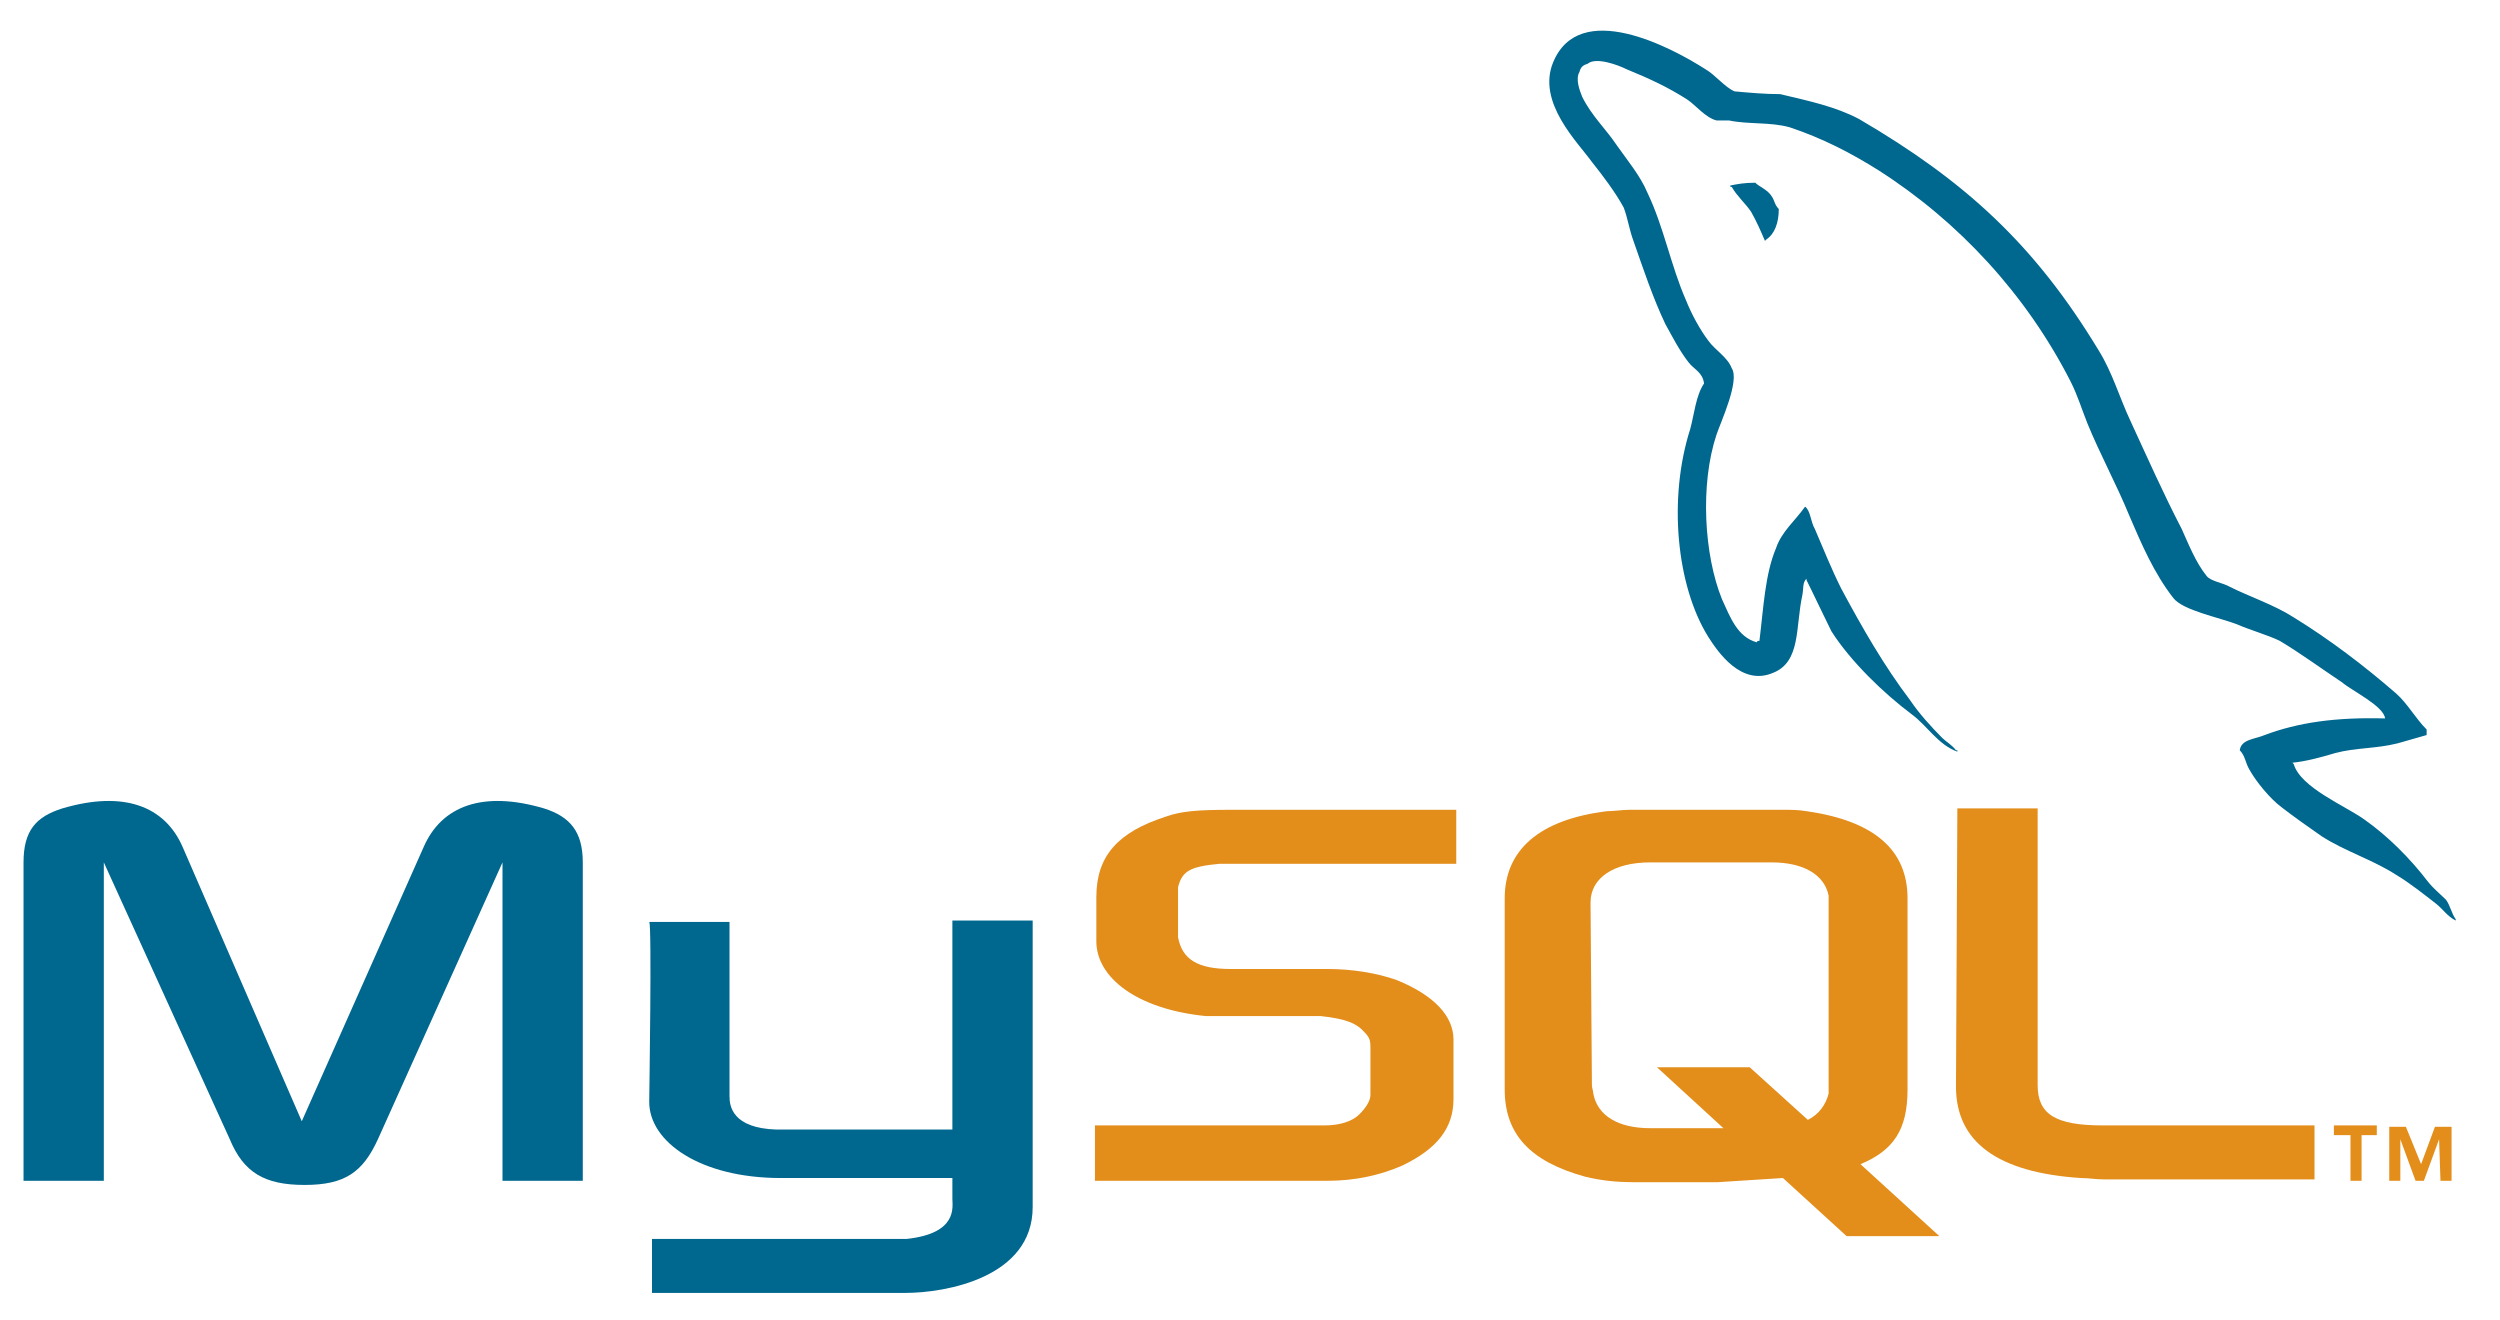
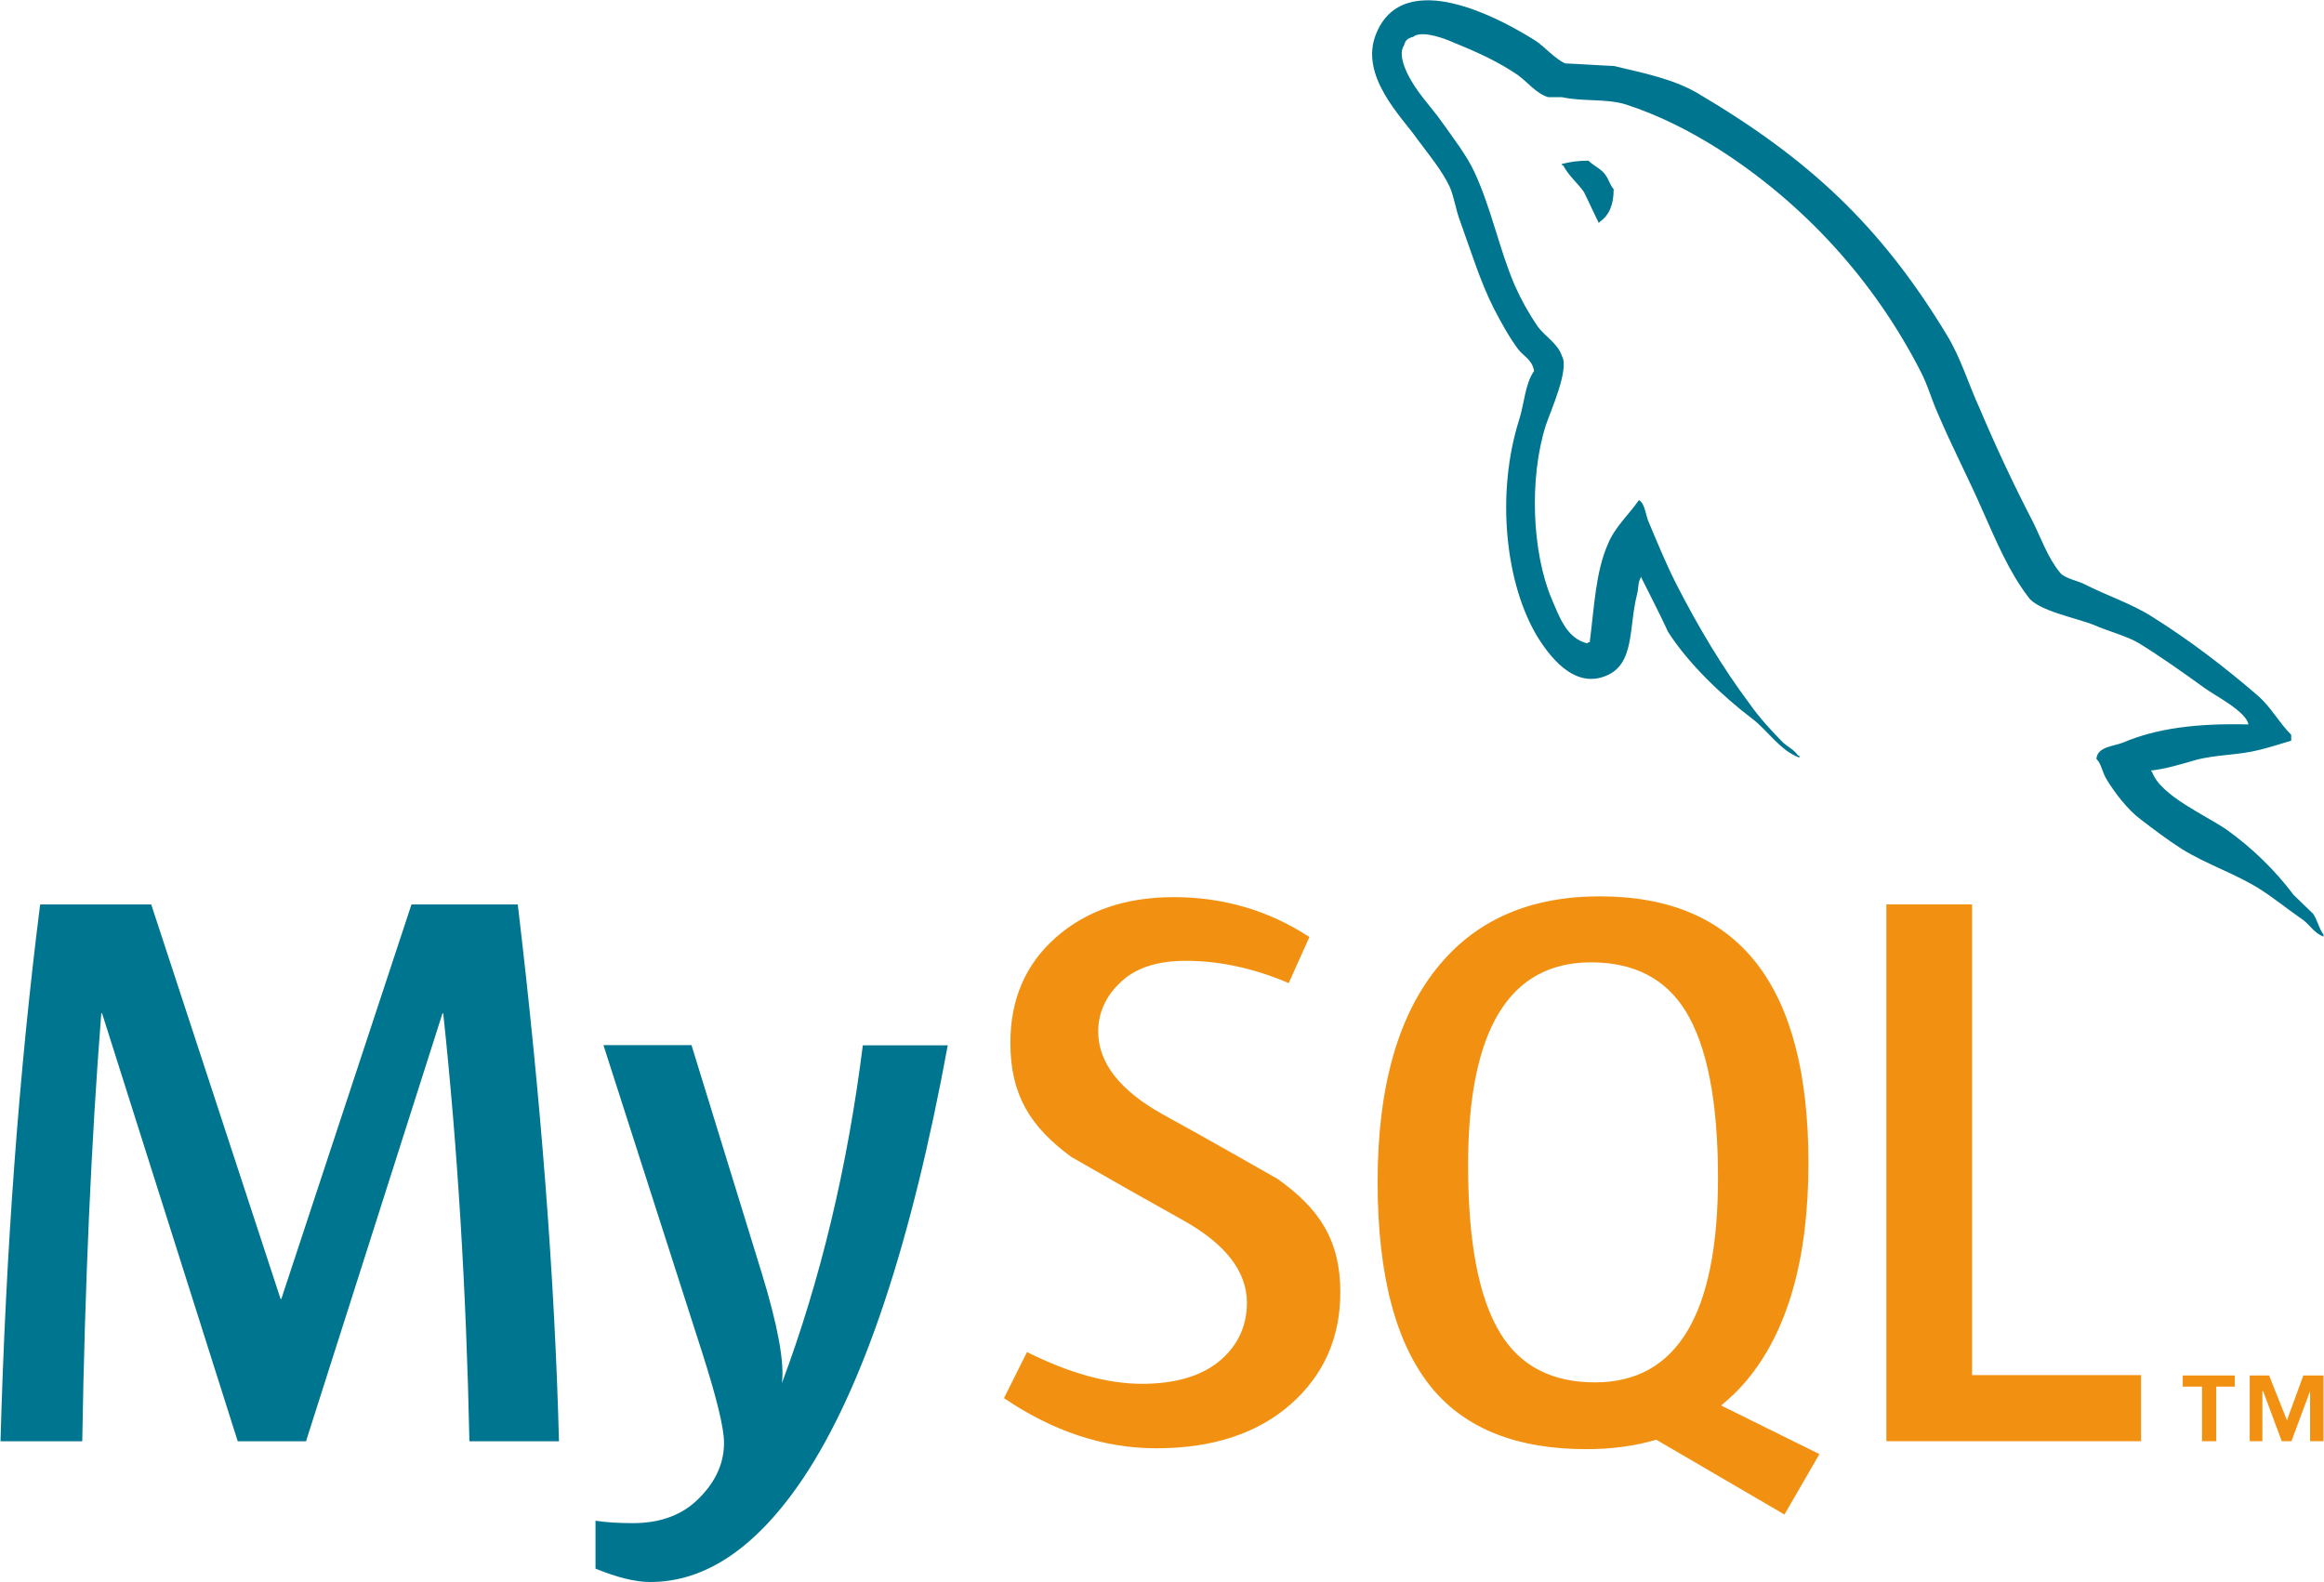
- <svg xmlns="http://www.w3.org/2000/svg" id="Layer_1" style="enable-background:new 0 0 180.6 95.3;" version="1.1" viewBox="0 0 180.6 95.3" xml:space="preserve">
-   <style type="text/css">
- 	.st0{fill:#00678F;}
- 	.st1{fill:#E38D1A;}
- </style>
-   <path class="st0" d="M1.7,85.3h5.8v-23l9.1,20c1,2.4,2.5,3.3,5.4,3.3c2.9,0,4.2-0.9,5.3-3.3l9-20v23h5.8v-23c0-2.2-0.9-3.3-2.8-3.9  c-4.4-1.3-7.4-0.2-8.7,2.8L21.8,81l-8.6-19.8c-1.3-3-4.3-4.1-8.7-2.8C2.6,59,1.7,60,1.7,62.3L1.7,85.3L1.7,85.3z" />
-   <path class="st0" d="M46.9,66.6h5.8v12.6c0,0.7,0.2,2.3,3.4,2.4c1.7,0,12.6,0,12.7,0V66.5h5.8c0,0,0,20.6,0,20.7  c0,5.1-6.3,6.2-9.2,6.2H47.1v-3.9c0,0,18.4,0,18.4,0c3.7-0.4,3.3-2.3,3.3-2.9v-1.5H56.4c-5.8,0-9.5-2.6-9.5-5.5  C46.9,79.3,47.1,66.7,46.9,66.6L46.9,66.6z" />
-   <path class="st0" d="M172.3,51.9c-3.6-0.1-6.3,0.3-8.7,1.2c-0.7,0.3-1.7,0.3-1.8,1.1c0.4,0.4,0.4,0.9,0.7,1.4  c0.5,0.9,1.5,2.1,2.3,2.7c0.9,0.7,1.9,1.4,2.9,2.1c1.7,1.1,3.7,1.7,5.4,2.8c1,0.6,2,1.4,2.9,2.1c0.5,0.4,0.8,0.9,1.4,1.2  c0,0,0-0.1,0-0.1c-0.3-0.4-0.4-1-0.7-1.4c-0.4-0.4-0.9-0.8-1.3-1.3c-1.3-1.7-2.9-3.3-4.6-4.5c-1.4-1-4.6-2.3-5.1-4c0,0,0,0-0.1-0.1  c1-0.1,2.1-0.4,3.1-0.7c1.5-0.4,2.9-0.3,4.5-0.7c0.7-0.2,1.4-0.4,2.1-0.6c0-0.1,0-0.3,0-0.4c-0.8-0.8-1.4-1.9-2.2-2.6  c-2.3-2-4.8-3.9-7.4-5.5c-1.4-0.9-3.2-1.5-4.6-2.2c-0.5-0.3-1.4-0.4-1.7-0.8c-0.8-1-1.3-2.3-1.8-3.4c-1.3-2.5-2.5-5.2-3.7-7.8  c-0.8-1.7-1.3-3.5-2.3-5.1c-4.6-7.6-9.6-12.2-17.3-16.7c-1.7-0.9-3.6-1.3-5.7-1.8c-1.1,0-2.2-0.1-3.3-0.2c-0.7-0.3-1.4-1.2-2.1-1.6  c-2.5-1.6-9.1-5.1-11-0.5c-1.2,2.9,1.8,5.8,2.8,7.2c0.8,1,1.7,2.2,2.3,3.3c0.3,0.8,0.4,1.6,0.7,2.4c0.7,2,1.4,4.1,2.3,6  c0.5,0.9,1,1.9,1.7,2.8c0.4,0.5,1,0.7,1.1,1.5c-0.6,0.9-0.7,2.2-1,3.3c-1.6,5-1,11.3,1.3,15c0.7,1.1,2.4,3.6,4.7,2.6  c2-0.8,1.6-3.3,2.1-5.6c0.1-0.5,0-0.9,0.3-1.2c0,0,0,0.1,0,0.1c0.6,1.2,1.2,2.5,1.8,3.7c1.4,2.2,3.8,4.5,5.8,6  c1.1,0.8,1.9,2.2,3.3,2.7c0,0,0-0.1,0-0.1c0,0,0,0-0.1,0c-0.3-0.4-0.7-0.6-1-0.9c-0.8-0.8-1.7-1.8-2.3-2.7c-1.9-2.5-3.5-5.3-5-8.1  c-0.7-1.4-1.3-2.9-1.9-4.3c-0.3-0.5-0.3-1.3-0.7-1.6c-0.7,1-1.7,1.8-2.1,3c-0.8,1.9-0.9,4.3-1.2,6.7c-0.2,0-0.1,0-0.2,0.1  c-1.4-0.4-1.9-1.8-2.5-3.1c-1.3-3.2-1.6-8.3-0.4-11.9c0.3-0.9,1.7-3.9,1.1-4.8c-0.3-0.8-1.2-1.3-1.7-2c-0.6-0.8-1.2-1.9-1.6-2.9  c-1.1-2.5-1.6-5.3-2.8-7.8c-0.5-1.2-1.5-2.4-2.2-3.4c-0.8-1.2-1.8-2.1-2.5-3.5c-0.2-0.5-0.5-1.3-0.2-1.8c0.1-0.4,0.3-0.5,0.6-0.6  c0.6-0.5,2.2,0.1,2.8,0.4c1.7,0.7,3,1.3,4.4,2.2c0.6,0.4,1.3,1.3,2.1,1.5c0.3,0,0.6,0,0.9,0c1.4,0.3,3,0.1,4.4,0.5  c2.4,0.8,4.5,1.9,6.4,3.1c5.8,3.7,10.7,9,13.9,15.3c0.5,1,0.8,2,1.2,3c0.9,2.2,2.1,4.4,3,6.6c0.9,2.1,1.8,4.2,3.2,6  c0.7,0.9,3.3,1.4,4.6,1.9c0.9,0.4,2.3,0.8,3.1,1.2c1.5,0.9,3,2,4.5,3C169.9,49.9,172.2,51,172.3,51.9L172.3,51.9z" />
-   <path class="st0" d="M126.8,13.2c-0.8,0-1.3,0.1-1.8,0.2c0,0,0,0,0,0.1c0,0,0,0,0.1,0c0.4,0.7,1,1.2,1.4,1.8c0.4,0.7,0.7,1.4,1,2.1  c0,0,0.1-0.1,0.1-0.1c0.6-0.4,0.9-1.2,0.9-2.2c-0.3-0.3-0.3-0.6-0.5-0.9C127.7,13.7,127.1,13.5,126.8,13.2L126.8,13.2z" />
-   <path class="st1" d="M79.1,85.3h16.8c2,0,3.8-0.4,5.4-1.1c2.5-1.2,3.7-2.7,3.7-4.8v-4.3c0-1.7-1.4-3.2-4.1-4.3  c-1.4-0.5-3.2-0.8-5-0.8h-7c-2.4,0-3.5-0.7-3.8-2.3c0-0.2,0-0.4,0-0.5v-2.6c0-0.1,0-0.3,0-0.5c0.3-1.2,0.9-1.5,3-1.7  c0.2,0,0.4,0,0.5,0h16.6v-3.9H88.9c-2.4,0-3.6,0.1-4.7,0.5c-3.4,1.1-5,2.8-5,5.8V68c0,2.6,2.9,4.9,7.9,5.4c0.5,0,1.1,0,1.7,0h6  c0.2,0,0.4,0,0.6,0c1.8,0.2,2.6,0.5,3.2,1.2c0.4,0.4,0.4,0.7,0.4,1.1v3.4c0,0.4-0.3,0.9-0.8,1.4s-1.4,0.8-2.5,0.8  c-0.2,0-0.4,0-0.6,0H79.1L79.1,85.3L79.1,85.3z" />
-   <path class="st1" d="M141.3,78.5c0,4,3,6.2,9,6.6c0.6,0,1.1,0.1,1.7,0.1h15.2v-3.9h-15.3c-3.4,0-4.7-0.8-4.7-2.9V58.4h-5.8  L141.3,78.5L141.3,78.5z" />
-   <path class="st1" d="M108.7,78.7V64.9c0-3.5,2.5-5.7,7.4-6.3c0.5,0,1.1-0.1,1.6-0.1h11.1c0.6,0,1.1,0,1.7,0.1  c4.9,0.7,7.3,2.8,7.3,6.3v13.8c0,2.9-1,4.4-3.4,5.4l5.7,5.2h-6.7l-4.6-4.2l-4.7,0.3h-6.2c-1,0-2.2-0.1-3.4-0.4  C110.5,83.9,108.7,81.9,108.7,78.7L108.7,78.7z M115,78.4c0,0.2,0.1,0.4,0.1,0.6c0.3,1.6,1.8,2.5,4.1,2.5h5.3l-4.8-4.4h6.7l4.2,3.8  c0.8-0.4,1.3-1.1,1.5-1.9c0-0.2,0-0.4,0-0.6V65.2c0-0.2,0-0.4,0-0.5c-0.3-1.5-1.8-2.4-4.1-2.4h-8.8c-2.6,0-4.3,1.1-4.3,2.9L115,78.4  L115,78.4z" />
-   <path class="st1" d="M169.8,85.3h0.8V82h1.1v-0.7h-3.1V82h1.2L169.8,85.3L169.8,85.3z M176.3,85.3h0.8v-3.9h-1.2l-1,2.7l-1.1-2.7  h-1.2v3.9h0.8v-3h0l1.1,3h0.6l1.1-3l0,0L176.3,85.3L176.3,85.3z" />
+ <svg xmlns="http://www.w3.org/2000/svg" height="1702" viewBox="-7.938 -7.939 72.731 49.537" width="2500">
+   <g stroke-width=".187">
+     <path d="m21.72 24.79c-1.143 6.217-2.65 10.74-4.521 13.55-1.458 2.172-3.055 3.258-4.794 3.258-.464 0-1.035-.14-1.714-.418v-1.5c.331.05.72.075 1.167.075.811 0 1.465-.224 1.963-.673.596-.547.894-1.161.894-1.842 0-.465-.233-1.42-.696-2.864l-3.08-9.59h2.757l2.21 7.173c.497 1.628.704 2.765.621 3.413 1.21-3.238 2.054-6.766 2.534-10.58h2.658m-12.17 12.4h-2.806c-.099-4.75-.372-9.215-.82-13.4h-.023l-4.273 13.4h-2.138l-4.247-13.4h-.025c-.315 4.018-.513 8.483-.596 13.4h-2.559c.165-5.978.58-11.58 1.241-16.81h3.478l4.049 12.35h.025l4.074-12.35h3.328c.728 6.126 1.159 11.73 1.29 16.81" fill="#00758f" />
+     <path d="m59.08 37.19h-7.973v-16.81h2.683v14.74h5.29v2.068m-20.05-3.363c-.68-1.096-1.019-2.854-1.019-5.279 0-4.233 1.284-6.351 3.85-6.351 1.342 0 2.327.507 2.956 1.519.678 1.096 1.018 2.84 1.018 5.231 0 4.267-1.284 6.402-3.85 6.402-1.341 0-2.327-.506-2.955-1.52m9.985 3.768-3.082-1.524c.274-.226.535-.47.77-.75 1.31-1.543 1.964-3.826 1.964-6.849 0-5.562-2.178-8.344-6.533-8.344-2.136 0-3.801.705-4.993 2.118-1.31 1.544-1.963 3.82-1.963 6.824 0 2.955.58 5.123 1.738 6.5 1.056 1.245 2.653 1.868 4.792 1.868.798 0 1.53-.098 2.195-.295l4.013 2.342 1.094-1.89m-15-5.065c0 1.426-.522 2.596-1.564 3.512-1.042.911-2.443 1.369-4.196 1.369-1.64 0-3.23-.527-4.77-1.57l.721-1.444c1.325.664 2.524.995 3.6.995 1.01 0 1.8-.225 2.372-.67.57-.449.913-1.074.913-1.867 0-.998-.695-1.851-1.968-2.567a306.291 306.291 0 0 1 -3.526-1.998c-1.273-.932-1.912-1.931-1.912-3.577 0-1.362.476-2.463 1.427-3.3.953-.84 2.183-1.26 3.689-1.26 1.557 0 2.972.417 4.247 1.248l-.648 1.443c-1.09-.464-2.166-.697-3.227-.697-.86 0-1.524.208-1.986.624-.465.413-.752.945-.752 1.593 0 .996.71 1.86 2.019 2.59 1.19.647 3.599 2.024 3.599 2.024 1.31.93 1.963 1.921 1.963 3.554m26.979 4.658h.445v-1.71h.581v-.35h-1.63v.35h.604zm3.383 0h.419v-2.06h-.63l-.513 1.404-.559-1.404h-.607v2.06h.397v-1.568h.022l.585 1.568h.302l.584-1.568z" fill="#f29111" />
+     <path d="m36.78-7.929c-.709-.01-1.327.257-1.646 1.042-.547 1.321.81 2.62 1.277 3.291.344.467.79.996 1.032 1.523.142.345.183.712.325 1.077.324.894.627 1.889 1.053 2.723.222.427.465.874.749 1.258.163.225.446.325.507.692-.283.405-.305 1.015-.466 1.524-.73 2.295-.446 5.139.587 6.825.324.507 1.094 1.625 2.128 1.198.912-.365.71-1.523.972-2.538.061-.246.02-.407.142-.57v.042c.283.568.568 1.115.831 1.686.629.994 1.722 2.03 2.634 2.72.485.367.87.996 1.478 1.22v-.062h-.04c-.122-.182-.304-.264-.466-.405-.365-.366-.769-.813-1.053-1.22-.85-1.136-1.601-2.396-2.268-3.696-.325-.631-.608-1.321-.872-1.95-.121-.243-.121-.61-.324-.731-.305.446-.75.833-.972 1.379-.385.875-.425 1.951-.568 3.068-.08.021-.04 0-.08.04-.648-.162-.871-.832-1.115-1.4-.608-1.443-.71-3.76-.182-5.424.14-.426.75-1.766.506-2.173-.122-.388-.527-.61-.75-.915a8.054 8.054 0 0 1 -.728-1.3c-.486-1.137-.73-2.397-1.256-3.534-.243-.53-.67-1.077-1.013-1.564-.386-.549-.81-.935-1.115-1.584-.1-.224-.242-.59-.08-.833.039-.163.121-.224.284-.265.261-.223 1.012.06 1.275.182.75.304 1.378.59 2.005 1.015.283.204.587.59.952.692h.426c.648.142 1.378.04 1.986.223 1.073.345 2.045.853 2.917 1.401a18.007 18.007 0 0 1 6.319 6.947c.244.467.346.894.568 1.38.426.998.953 2.013 1.378 2.987.425.955.831 1.93 1.44 2.722.302.426 1.518.65 2.065.873.405.182 1.033.345 1.398.568.69.426 1.376.914 2.025 1.382.324.244 1.336.751 1.397 1.158-1.62-.04-2.876.122-3.93.57-.303.121-.789.121-.83.507.163.162.182.426.325.65.243.407.667.954 1.053 1.24.426.325.851.649 1.297.933.79.49 1.681.773 2.45 1.26.447.284.892.65 1.338.955.222.162.363.427.648.527v-.062c-.143-.182-.183-.446-.324-.65-.202-.202-.405-.385-.608-.588a9.674 9.674 0 0 0 -2.106-2.05c-.649-.449-2.068-1.059-2.33-1.808l-.041-.041c.445-.041.973-.204 1.399-.327.687-.183 1.316-.142 2.025-.324.324-.082.648-.184.974-.283v-.185c-.367-.364-.629-.853-1.013-1.198-1.032-.893-2.168-1.766-3.343-2.499-.63-.406-1.44-.669-2.108-1.015-.242-.122-.647-.182-.79-.386-.364-.447-.568-1.035-.83-1.564a50.647 50.647 0 0 1 -1.661-3.535c-.365-.792-.588-1.583-1.033-2.315-2.088-3.454-4.356-5.545-7.84-7.597-.75-.427-1.641-.61-2.592-.833-.508-.021-1.013-.06-1.52-.08-.325-.144-.65-.53-.933-.713-.722-.457-2.156-1.247-3.337-1.265zm4.998 5.021c-.344 0-.586.042-.83.102v.04h.039c.163.325.447.55.648.834.163.325.305.649.467.974l.04-.04c.285-.203.427-.528.427-1.016-.123-.143-.142-.284-.244-.427-.121-.202-.385-.304-.547-.467z" fill="#00758f" />
+   </g>
</svg>
